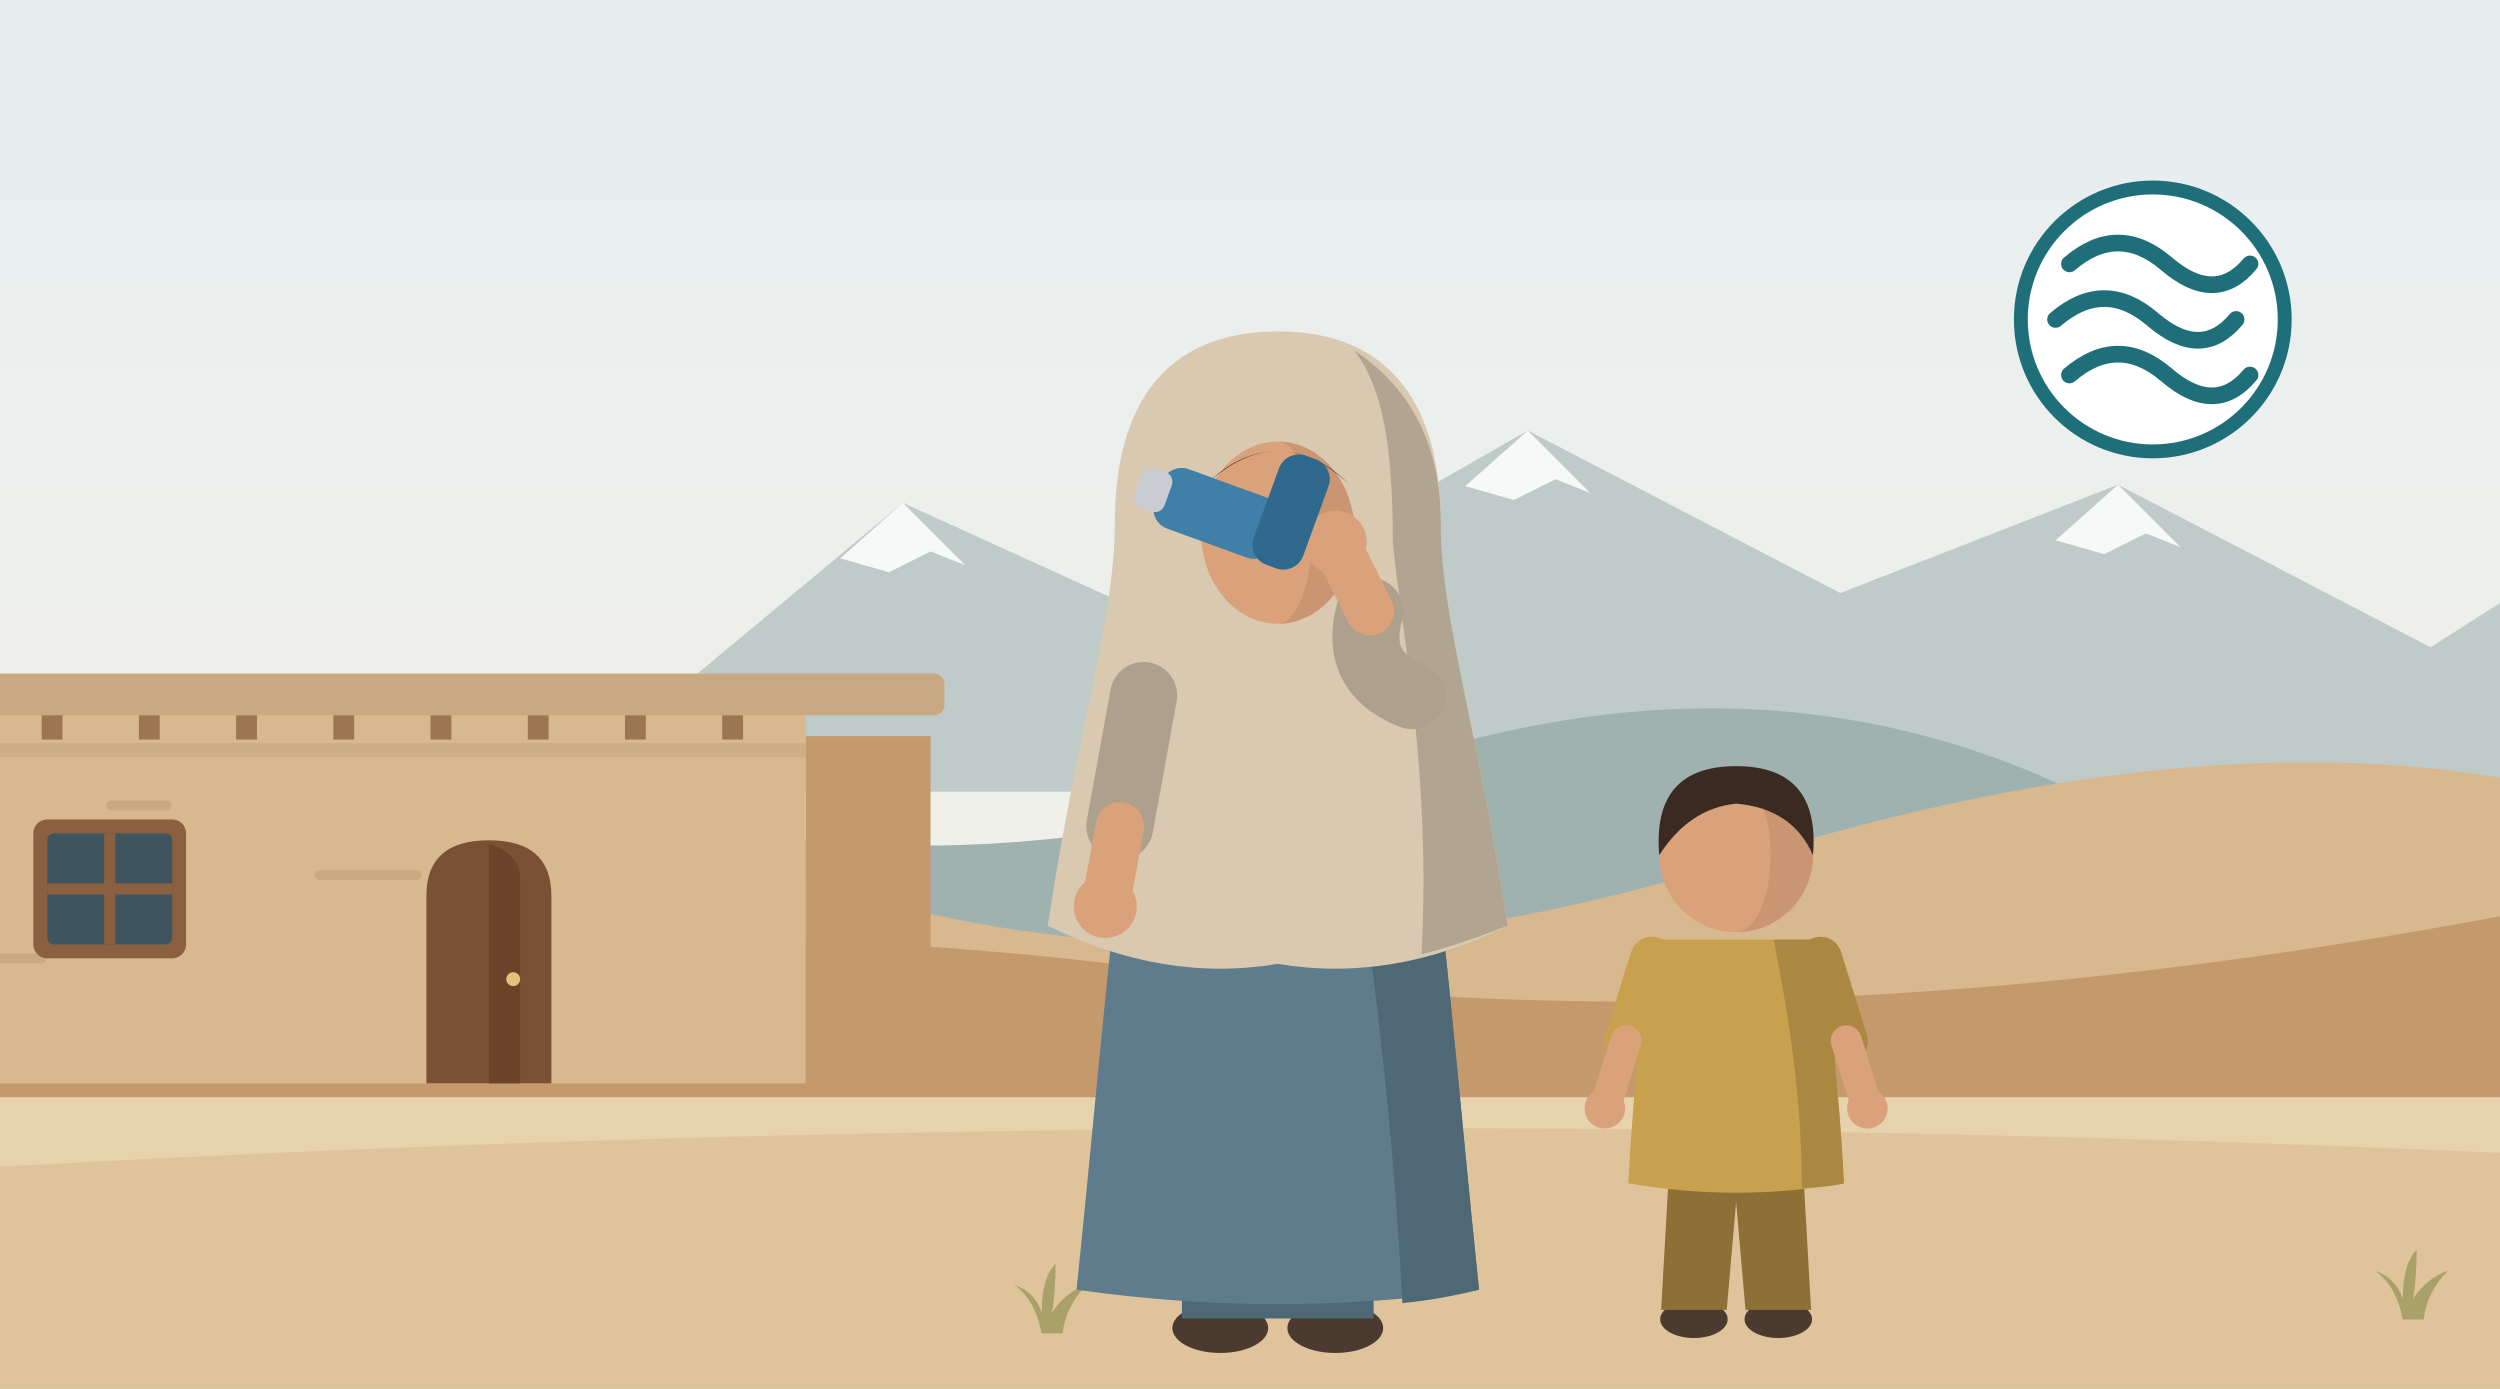
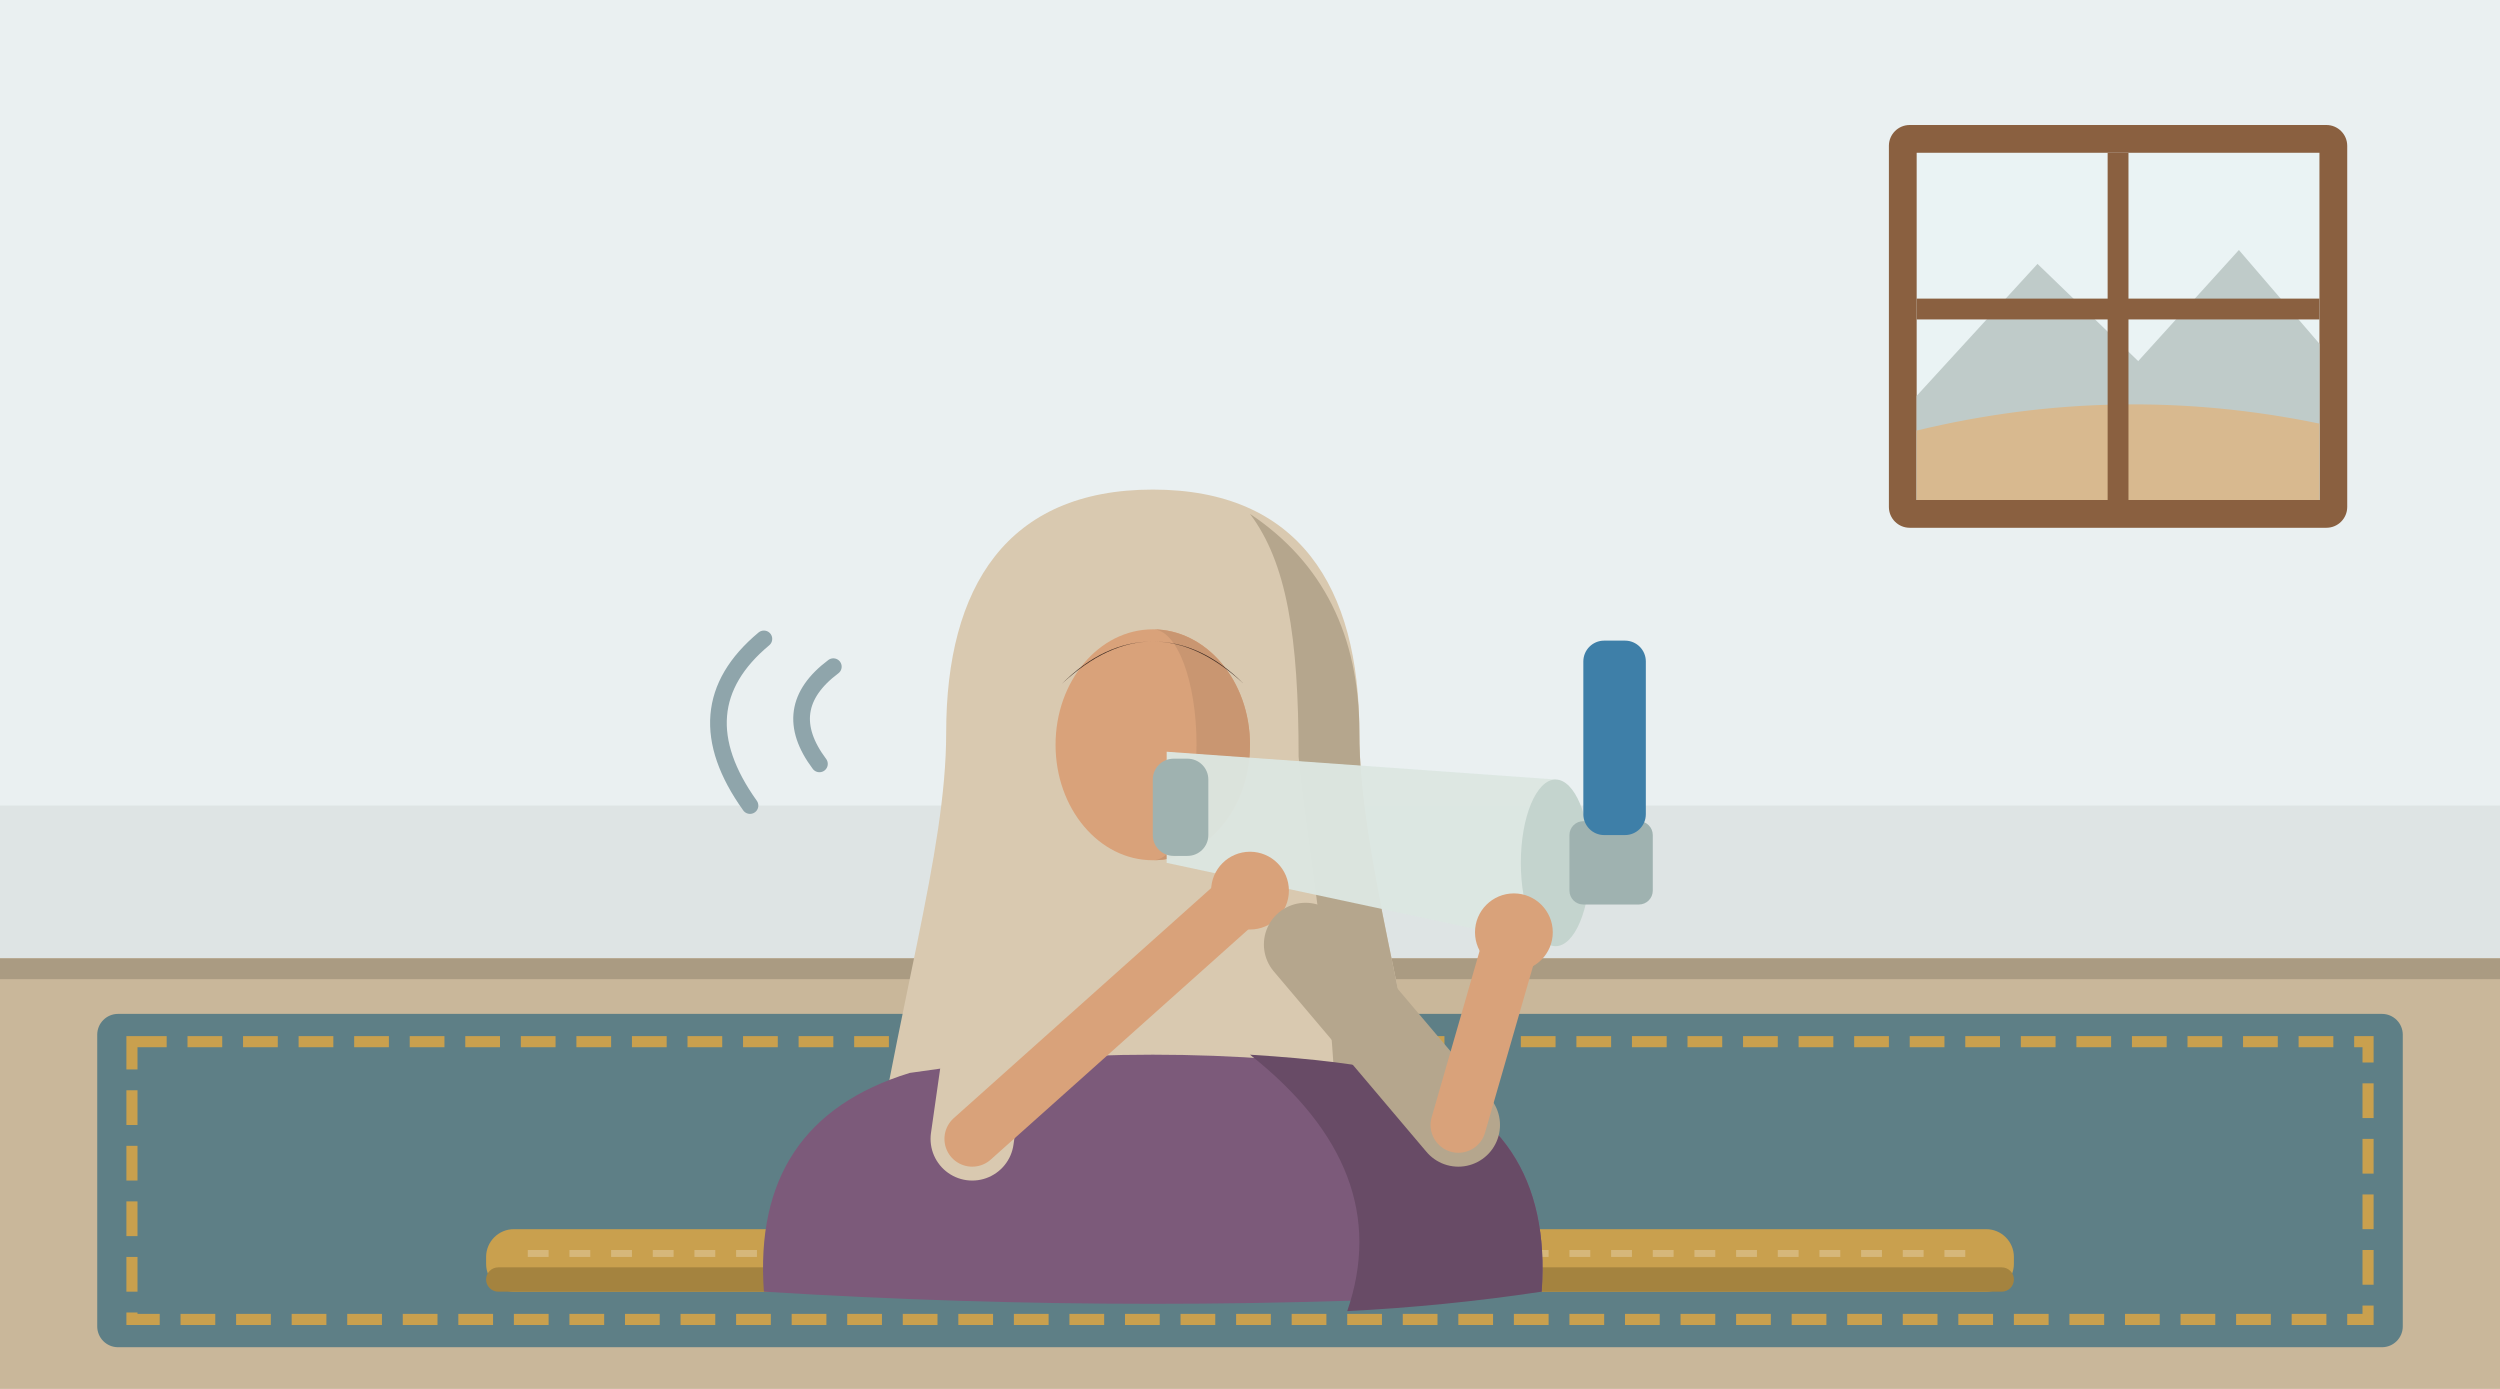
<svg xmlns="http://www.w3.org/2000/svg" viewBox="0 0 360 200">
-   <defs>
-     <linearGradient id="sky" x1="0" y1="0" x2="0" y2="1">
-       <stop offset="0" stop-color="#E6EEF0" />
-       <stop offset="1" stop-color="#F7F1E6" />
-     </linearGradient>
-   </defs>
-   <rect width="360" height="200" fill="url(#sky)" />
-   <path d="M-10 114L80 114L130 72.4L170 90.6L220 62L265 85.4L305 69.8L350 93.2L395 64.6L435 88L470 77.6L380 114Z" fill="#BFCBC9" />
-   <path d="M130 72.4L139 81.4L134 79.4L128 82.4L121 80.4Z" fill="#F7F9F8" />
-   <path d="M220 62L229 71L224 69L218 72L211 70Z" fill="#F7F9F8" />
-   <path d="M305 69.8L314 78.8L309 76.8L303 79.8L296 77.8Z" fill="#F7F9F8" />
-   <path d="M395 64.6L404 73.6L399 71.6L393 74.6L386 72.6Z" fill="#F7F9F8" />
-   <path d="M-10 128Q40 102 90 116T200 110T310 120T370 108V188H-10Z" fill="#9FB2B0" />
-   <path d="M-10 134Q60 110 120 128T250 124T370 114V188H-10Z" fill="#D8B98F" />
-   <path d="M-10 144Q80 128 170 140T370 130V188H-10Z" fill="#C49A6C" />
-   <rect x="0" y="158" width="360" height="42" fill="#E7D2AE" />
-   <path d="M0 168Q180 158 360 166V200H0Z" fill="#DFC49B" />
-   <path d="M116 156h18v-50h-18Z" fill="#C49A6C" />
-   <rect x="-14" y="102" width="130" height="54" fill="#D8B98F" />
-   <rect x="-17" y="97" width="153" height="6" rx="1.5" fill="#C9A982" />
-   <rect x="-8" y="103" width="3" height="3.5" fill="#9C7650" />
-   <rect x="6" y="103" width="3" height="3.5" fill="#9C7650" />
-   <rect x="20" y="103" width="3" height="3.5" fill="#9C7650" />
-   <rect x="34" y="103" width="3" height="3.5" fill="#9C7650" />
-   <rect x="48" y="103" width="3" height="3.5" fill="#9C7650" />
-   <rect x="62" y="103" width="3" height="3.5" fill="#9C7650" />
-   <rect x="76" y="103" width="3" height="3.5" fill="#9C7650" />
-   <rect x="90" y="103" width="3" height="3.5" fill="#9C7650" />
-   <rect x="104" y="103" width="3" height="3.5" fill="#9C7650" />
-   <rect x="-14" y="107" width="130" height="2" fill="#CDAE85" />
-   <path d="M-4 138h10M46 126h14M16 116h8" fill="none" stroke="#C9A97F" stroke-width="1.4" stroke-linecap="round" stroke-linejoin="round" />
-   <path d="M61.4 156v-27q0-8 9-8t9 8v27Z" fill="#7A5134" />
-   <path d="M70.4 156v-34.5q4.5 1.5 4.5 5v29.5Z" fill="#6A4329" />
-   <circle cx="73.9" cy="141" r="1" fill="#E3C27A" />
-   <rect x="4.8" y="118" width="22" height="20" rx="2" fill="#8A6040" />
-   <rect x="6.8" y="120" width="18" height="16" rx="1" fill="#3E5560" />
-   <path d="M15.8 120v16M6.8 128h18" fill="none" stroke="#8A6040" stroke-width="1.6" />
-   <path d="M150 192q-1-5-4-7q3 1 4 4q0-5 2-7q0 4-.5 7q2-3 5-4q-3 3-3.5 7Z" fill="#A9A06A" />
-   <path d="M346 190q-1-5-4-7q3 1 4 4q0-5 2-7q0 4-.5 7q2-3 5-4q-3 3-3.5 7Z" fill="#A9A06A" />
-   <g transform="translate(184 194) scale(1.38)">
-     <ellipse cx="-6" cy="-2" rx="5" ry="2.6" fill="#4A3A30" />
-     <ellipse cx="6" cy="-2" rx="5" ry="2.6" fill="#4A3A30" />
-     <path d="M-10 -10H10V-3H-10Z" fill="#4F6875" />
-     <path d="M-14 -70C-17 -50-19 -25-21 -6Q0 -3 21 -6C19 -25 17 -50 14 -70Z" fill="#5F7C8C" />
-     <path d="M5 -70C9 -50 12 -25 13 -4.6Q17 -5 21 -6C19 -25 17 -50 14 -70Z" fill="#4F6875" />
-     <path d="M-13 -70C-15 -58-16 -50-17 -42H17C16 -50 15 -58 13 -70Z" fill="#5F7C8C" />
-     <path d="M0 -106C-12 -106-17 -98-17 -86C-17 -76-21 -64-24 -44Q-12 -38 0 -40Q12 -38 24 -44C21 -64 17 -76 17 -86C17 -98 12 -106 0 -106Z" fill="#D9C9B0" />
-     <path d="M8 -104C14 -100 17 -94 17 -86C17 -76 21 -64 24 -44Q19 -42 15 -41C16 -60 13 -74 12 -84C12 -94 11 -100 8 -104Z" fill="#B1A490" />
-     <ellipse cx="0" cy="-85" rx="8" ry="9.5" fill="#D9A27A" />
-     <path d="M0 -94.5A8 9.5 0 0 1 0 -75.5A3.6 9.5 0 0 0 0 -94.5Z" fill="#C99671" />
-     <path d="M-7.5 -90Q0 -97 7.5 -90Q4 -93.5 0 -93.5Q-4 -93.5-7.5 -90Z" fill="#3B2A22" />
-     <path d="M14 -68Q7.8 -70.4 9.6 -76.8" fill="none" stroke="#ADA08C" stroke-width="7" stroke-linecap="round" />
-     <path d="M9.6 -76.8L6 -84" fill="none" stroke="#D9A27A" stroke-width="5.04" stroke-linecap="round" />
-     <circle cx="6" cy="-84" r="3.29" fill="#D9A27A" />
-     <g transform="translate(2 -84)">
-       <g transform="rotate(-70) scale(1.1)">
-         <rect x="-3" y="-14" width="6" height="12" rx="2" fill="#3F7FA8" />
-         <rect x="-3" y="-4" width="11" height="5" rx="2" fill="#2F6A8E" />
-         <rect x="-2" y="-16" width="4" height="3" rx="1" fill="#C9CCD0" />
-       </g>
+   <rect width="360" height="138" fill="#EAF0F1" />
+   <rect y="116" width="360" height="22" fill="#DEE4E4" />
+   <rect y="138" width="360" height="62" fill="#C9B79A" />
+   <rect y="138" width="360" height="3" fill="#AA9B82" />
+   <rect x="272" y="18" width="66" height="58" rx="3" fill="#8A6040" />
+   <rect x="276" y="22" width="58" height="50" fill="#EAF3F4" />
+   <path d="M276 57L293.4 38L307.9 52L322.4 36L334 49.5V72H276Z" fill="#BFCBC9" />
+   <path d="M276 62Q305 55 334 61V72H276Z" fill="#D8B98F" />
+   <path d="M305 22v50M276 44.5h58" fill="none" stroke="#8A6040" stroke-width="3" />
+   <rect x="14" y="146" width="332" height="48" rx="3" fill="#5E7F86" />
+   <path d="M19 150h322v40h-322Z" fill="none" stroke="#C9A04E" stroke-width="1.6" stroke-dasharray="5 3" />
+   <rect x="70" y="177" width="220" height="9" rx="4" fill="#C9A04E" />
+   <rect x="70" y="182.5" width="220" height="3.5" rx="1.75" fill="#A4833F" />
+   <path d="M76 180.5h208" fill="none" stroke="#D6B77A" stroke-width="1" stroke-dasharray="3 3" />
+   <g transform="translate(166 186) scale(1.75)">
+     <g transform="translate(0 40)">
+       <path d="M-13 -70C-15 -58-16 -50-17 -42H17C16 -50 15 -58 13 -70Z" fill="#7C5A7A" />
+       <path d="M0 -106C-12 -106-17 -98-17 -86C-17 -76-21 -64-24 -44Q-12 -38 0 -40Q12 -38 24 -44C21 -64 17 -76 17 -86C17 -98 12 -106 0 -106Z" fill="#D9C9B0" />
+       <path d="M8 -104C14 -100 17 -94 17 -86C17 -76 21 -64 24 -44Q19 -42 15 -41C16 -60 13 -74 12 -84C12 -94 11 -100 8 -104Z" fill="#B5A68D" />
+       <ellipse cx="0" cy="-85" rx="8" ry="9.5" fill="#D9A27A" />
+       <path d="M0 -94.5A8 9.5 0 0 1 0 -75.5A3.6 9.5 0 0 0 0 -94.5Z" fill="#C99671" />
+       <path d="M-7.5 -90Q0 -97 7.5 -90Q4 -93.5 0 -93.5Q-4 -93.5-7.5 -90Z" fill="#3B2A22" />
    </g>
-     <path d="M-14 -68Q-15.24 -61.18 -16.48 -54.36" fill="none" stroke="#ADA08C" stroke-width="7" stroke-linecap="round" />
-     <path d="M-16.48 -54.36L-18 -46" fill="none" stroke="#D9A27A" stroke-width="5.04" stroke-linecap="round" />
-     <circle cx="-18" cy="-46" r="3.29" fill="#D9A27A" />
+     <path d="M-32 0Q-33 -14-20 -18Q0 -21 20 -18Q33 -14 32 0Q0 2-32 0Z" fill="#7C5A7A" />
+     <path d="M8 -19.5Q16 -19 20 -18Q33 -14 32 0Q24 1.2 16 1.6Q20 -10 8 -19.5Z" fill="#684B66" />
  </g>
-   <g transform="translate(250 192) scale(1.35)">
-     <ellipse cx="-4.5" cy="-1.5" rx="3.6" ry="2" fill="#4A3A30" />
-     <ellipse cx="4.5" cy="-1.5" rx="3.6" ry="2" fill="#4A3A30" />
-     <path d="M-7 -20L-8 -2.5H-1L0 -14L1 -2.5H8L7 -20Z" fill="#8C7036" />
-     <path d="M-9 -42C-10 -34-11 -26-11.5 -16Q0 -14 11.5 -16C11 -26 10 -34 9 -42Z" fill="#C9A04E" />
-     <path d="M4 -42C6 -32 7 -24 7 -15.5Q10 -15.6 11.5 -16C11 -26 10 -34 9 -42Z" fill="#AA8842" />
-     <circle cx="0" cy="-51" r="8.2" fill="#D9A27A" />
-     <path d="M0 -59.2A8.2 8.2 0 0 1 0 -42.8A3.69 8.2 0 0 0 0 -59.2Z" fill="#C99671" />
-     <path d="M-8.2 -51Q-9 -60.5 0 -60.5Q9 -60.5 8.2 -51Q6 -56 0 -56.5Q-5 -56-8.2 -51Z" fill="#3B2A22" />
-     <path d="M-9 -40Q-10.38 -35.6 -11.75 -31.2" fill="none" stroke="#C9A04E" stroke-width="4.6" stroke-linecap="round" />
-     <path d="M-11.75 -31.2L-14 -24" fill="none" stroke="#D9A27A" stroke-width="3.31" stroke-linecap="round" />
-     <circle cx="-14" cy="-24" r="2.16" fill="#D9A27A" />
-     <path d="M9 -40Q10.38 -35.6 11.75 -31.2" fill="none" stroke="#AA8842" stroke-width="4.6" stroke-linecap="round" />
-     <path d="M11.75 -31.2L14 -24" fill="none" stroke="#D9A27A" stroke-width="3.31" stroke-linecap="round" />
-     <circle cx="14" cy="-24" r="2.16" fill="#D9A27A" />
-   </g>
-   <circle cx="310" cy="46" r="20" fill="#1F6F7A" />
-   <circle cx="310" cy="46" r="18" fill="#FFFFFF" />
-   <g transform="translate(308 46)">
-     <path d="M-10 -8Q-3 -14 4 -8T16 -8" fill="none" stroke="#1F6F7A" stroke-width="2.4" stroke-linecap="round" />
-     <path d="M-12 0Q-5 -6 2 0T14 0" fill="none" stroke="#1F6F7A" stroke-width="2.4" stroke-linecap="round" />
-     <path d="M-10 8Q-3 2 4 8T16 8" fill="none" stroke="#1F6F7A" stroke-width="2.4" stroke-linecap="round" />
-   </g>
+   <path d="M168 108.25L224 112.25L224 136.25L168 124.25Z" fill="#DCE7E2" opacity=".95" />
+   <ellipse cx="224" cy="124.25" rx="5" ry="12" fill="#C4D4CE" />
+   <rect x="166" y="109.25" width="8" height="14" rx="3" fill="#9FB2B0" />
+   <rect x="226" y="118.25" width="12" height="12" rx="2" fill="#9FB2B0" />
+   <rect x="228" y="92.25" width="9" height="28" rx="3" fill="#3E7FA8" />
+   <path d="M144 136Q142 150 140 164" fill="none" stroke="#D9C9B0" stroke-width="12" stroke-linecap="round" />
+   <path d="M140 164L180 128.25" fill="none" stroke="#D9A27A" stroke-width="8" stroke-linecap="round" />
+   <circle cx="180" cy="128.25" r="5.6" fill="#D9A27A" />
+   <path d="M188 136Q199 149 210 162" fill="none" stroke="#B5A68D" stroke-width="12" stroke-linecap="round" />
+   <path d="M210 162L218 134.25" fill="none" stroke="#D9A27A" stroke-width="8" stroke-linecap="round" />
+   <circle cx="218" cy="134.25" r="5.6" fill="#D9A27A" />
+   <path d="M120 96q-8 6 -2 14M110 92q-12 10 -2 24" fill="none" stroke="#8FA5AB" stroke-width="2.4" stroke-linecap="round" stroke-linejoin="round" />
</svg>
